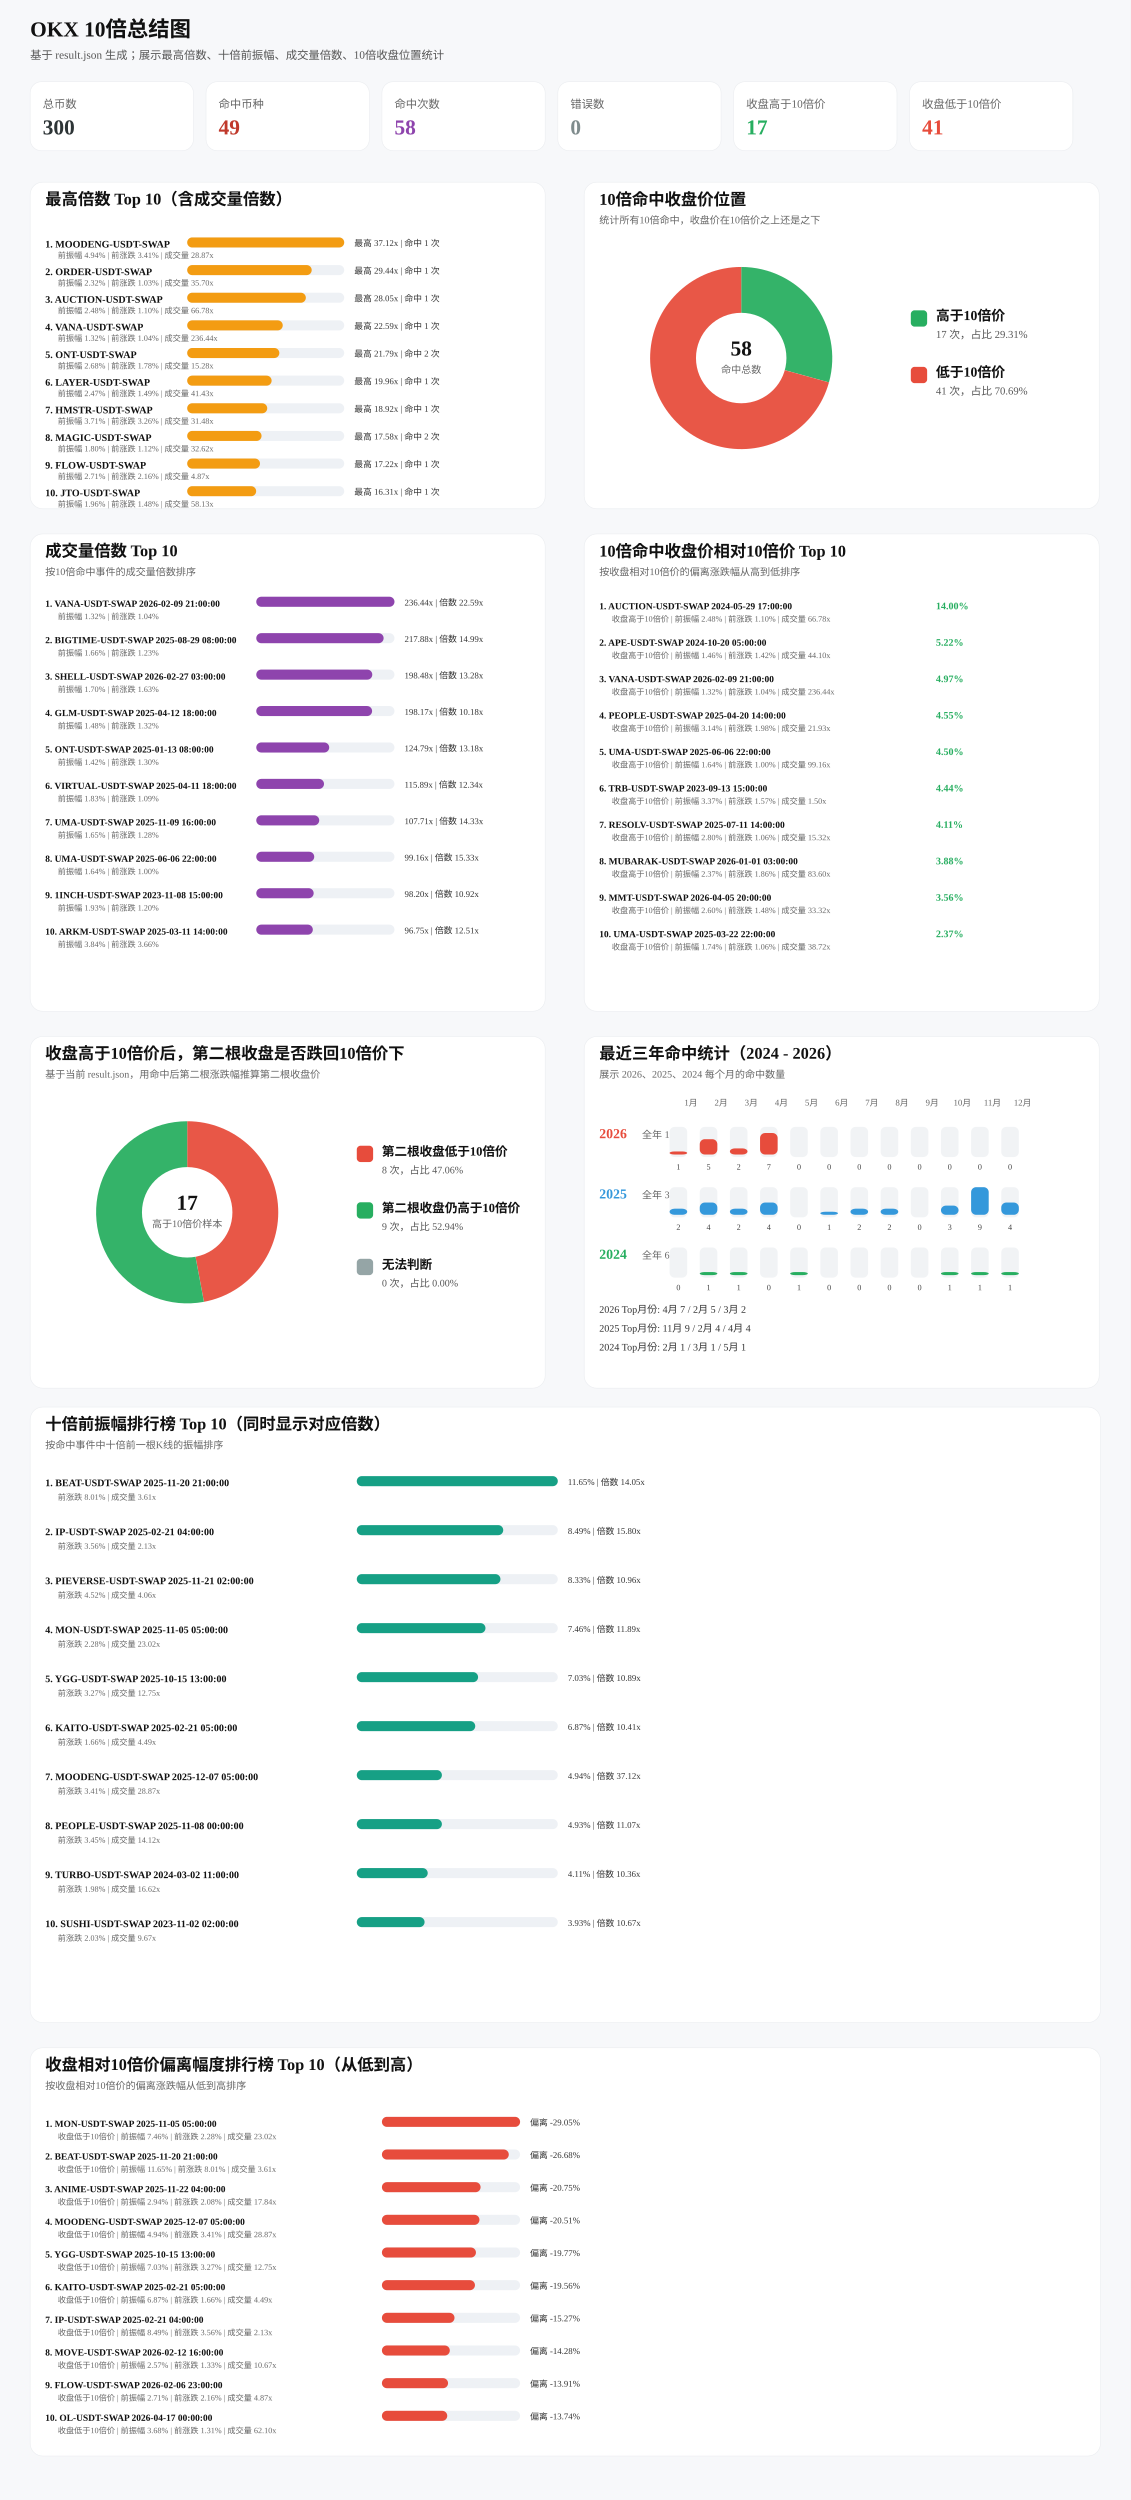
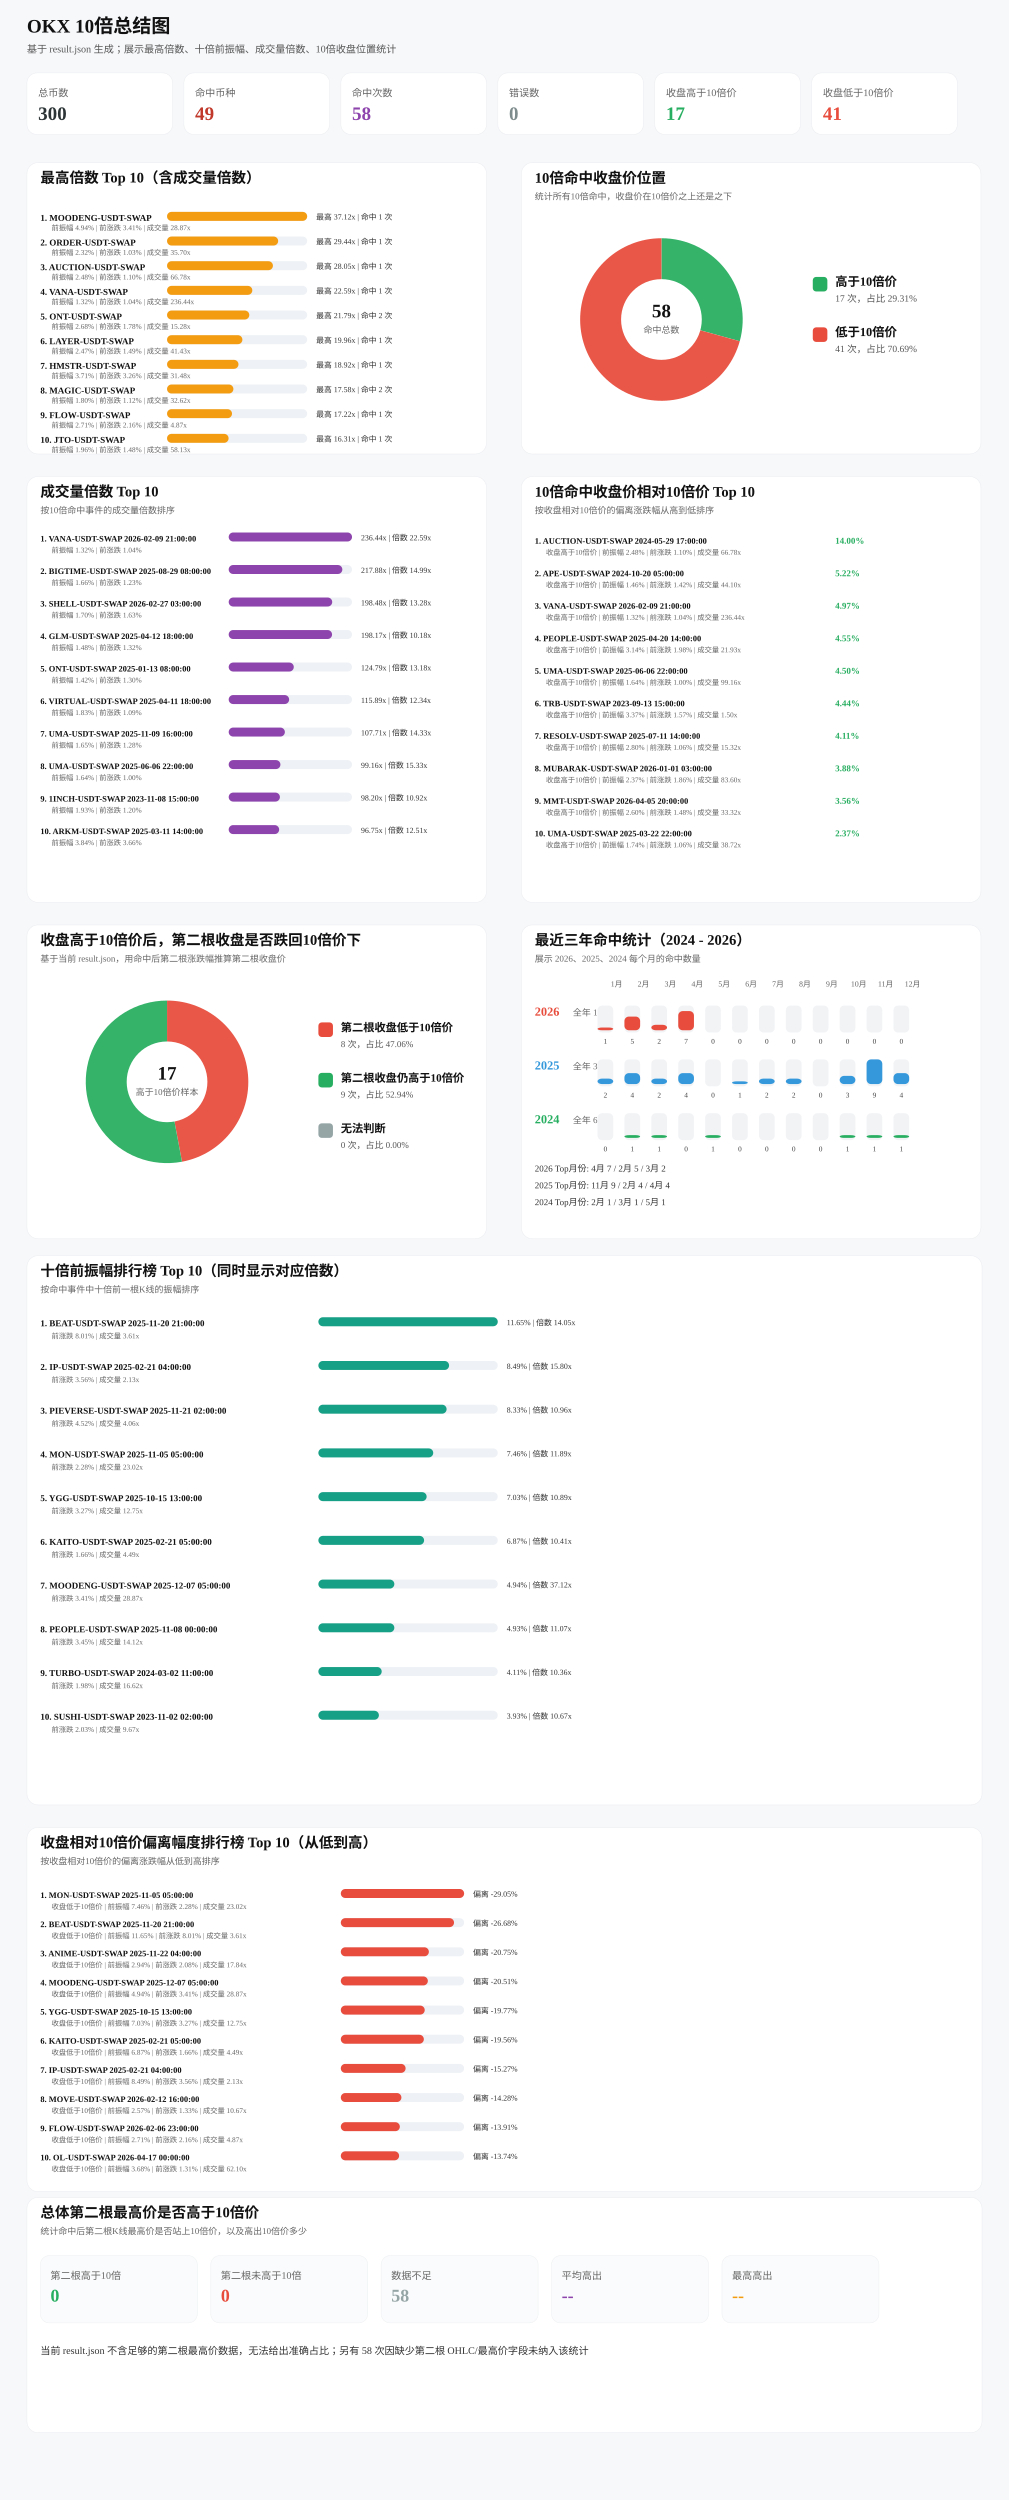
- <svg xmlns="http://www.w3.org/2000/svg" width="1800" height="3980" viewBox="0 0 1800 3980">
+ <svg xmlns="http://www.w3.org/2000/svg" width="1800" height="4460" viewBox="0 0 1800 4460">
  <rect width="100%" height="100%" fill="#f7f8fa" />
  <text x="48" y="58" font-size="34" font-weight="700" fill="#111111">OKX 10倍总结图</text>
  <text x="48" y="94" font-size="18" fill="#555555">基于 result.json 生成；展示最高倍数、十倍前振幅、成交量倍数、10倍收盘位置统计</text>
  <rect x="48" y="130" width="260" height="110" rx="18" fill="#ffffff" stroke="#ebedf0" />
  <text x="68" y="172" font-size="18" fill="#666666">总币数</text>
  <text x="68" y="214" font-size="34" font-weight="700" fill="#2d3436">300</text>
  <rect x="328" y="130" width="260" height="110" rx="18" fill="#ffffff" stroke="#ebedf0" />
  <text x="348" y="172" font-size="18" fill="#666666">命中币种</text>
  <text x="348" y="214" font-size="34" font-weight="700" fill="#c0392b">49</text>
  <rect x="608" y="130" width="260" height="110" rx="18" fill="#ffffff" stroke="#ebedf0" />
  <text x="628" y="172" font-size="18" fill="#666666">命中次数</text>
  <text x="628" y="214" font-size="34" font-weight="700" fill="#8e44ad">58</text>
  <rect x="888" y="130" width="260" height="110" rx="18" fill="#ffffff" stroke="#ebedf0" />
  <text x="908" y="172" font-size="18" fill="#666666">错误数</text>
  <text x="908" y="214" font-size="34" font-weight="700" fill="#7f8c8d">0</text>
  <rect x="1168" y="130" width="260" height="110" rx="18" fill="#ffffff" stroke="#ebedf0" />
  <text x="1188" y="172" font-size="18" fill="#666666">收盘高于10倍价</text>
  <text x="1188" y="214" font-size="34" font-weight="700" fill="#27ae60">17</text>
  <rect x="1448" y="130" width="260" height="110" rx="18" fill="#ffffff" stroke="#ebedf0" />
  <text x="1468" y="172" font-size="18" fill="#666666">收盘低于10倍价</text>
  <text x="1468" y="214" font-size="34" font-weight="700" fill="#e74c3c">41</text>
  <rect x="48" y="290" width="820" height="520" rx="20" fill="#ffffff" stroke="#ebedf0" />
  <text x="72" y="326" font-size="26" font-weight="700" fill="#111111">最高倍数 Top 10（含成交量倍数）</text>
  <text x="72" y="394" font-size="16" font-weight="600" fill="#111111">1. MOODENG-USDT-SWAP</text>
  <rect x="298" y="378" width="250" height="16" rx="8" fill="#eef1f5" />
  <rect x="298" y="378" width="250.00" height="16" rx="8" fill="#f39c12" />
  <text x="564" y="392" font-size="14" fill="#333333">最高 37.12x | 命中 1 次</text>
  <text x="92" y="411" font-size="13" fill="#666666">前振幅 4.94% | 前涨跌 3.41% | 成交量 28.87x</text>
  <text x="72" y="438" font-size="16" font-weight="600" fill="#111111">2. ORDER-USDT-SWAP</text>
  <rect x="298" y="422" width="250" height="16" rx="8" fill="#eef1f5" />
  <rect x="298" y="422" width="198.23" height="16" rx="8" fill="#f39c12" />
  <text x="564" y="436" font-size="14" fill="#333333">最高 29.44x | 命中 1 次</text>
  <text x="92" y="455" font-size="13" fill="#666666">前振幅 2.32% | 前涨跌 1.03% | 成交量 35.70x</text>
  <text x="72" y="482" font-size="16" font-weight="600" fill="#111111">3. AUCTION-USDT-SWAP</text>
  <rect x="298" y="466" width="250" height="16" rx="8" fill="#eef1f5" />
  <rect x="298" y="466" width="188.91" height="16" rx="8" fill="#f39c12" />
  <text x="564" y="480" font-size="14" fill="#333333">最高 28.05x | 命中 1 次</text>
  <text x="92" y="499" font-size="13" fill="#666666">前振幅 2.48% | 前涨跌 1.10% | 成交量 66.78x</text>
  <text x="72" y="526" font-size="16" font-weight="600" fill="#111111">4. VANA-USDT-SWAP</text>
  <rect x="298" y="510" width="250" height="16" rx="8" fill="#eef1f5" />
  <rect x="298" y="510" width="152.13" height="16" rx="8" fill="#f39c12" />
  <text x="564" y="524" font-size="14" fill="#333333">最高 22.59x | 命中 1 次</text>
  <text x="92" y="543" font-size="13" fill="#666666">前振幅 1.32% | 前涨跌 1.04% | 成交量 236.44x</text>
  <text x="72" y="570" font-size="16" font-weight="600" fill="#111111">5. ONT-USDT-SWAP</text>
  <rect x="298" y="554" width="250" height="16" rx="8" fill="#eef1f5" />
  <rect x="298" y="554" width="146.73" height="16" rx="8" fill="#f39c12" />
  <text x="564" y="568" font-size="14" fill="#333333">最高 21.79x | 命中 2 次</text>
  <text x="92" y="587" font-size="13" fill="#666666">前振幅 2.68% | 前涨跌 1.78% | 成交量 15.28x</text>
  <text x="72" y="614" font-size="16" font-weight="600" fill="#111111">6. LAYER-USDT-SWAP</text>
  <rect x="298" y="598" width="250" height="16" rx="8" fill="#eef1f5" />
  <rect x="298" y="598" width="134.43" height="16" rx="8" fill="#f39c12" />
  <text x="564" y="612" font-size="14" fill="#333333">最高 19.96x | 命中 1 次</text>
  <text x="92" y="631" font-size="13" fill="#666666">前振幅 2.47% | 前涨跌 1.49% | 成交量 41.43x</text>
  <text x="72" y="658" font-size="16" font-weight="600" fill="#111111">7. HMSTR-USDT-SWAP</text>
  <rect x="298" y="642" width="250" height="16" rx="8" fill="#eef1f5" />
  <rect x="298" y="642" width="127.43" height="16" rx="8" fill="#f39c12" />
  <text x="564" y="656" font-size="14" fill="#333333">最高 18.92x | 命中 1 次</text>
  <text x="92" y="675" font-size="13" fill="#666666">前振幅 3.71% | 前涨跌 3.26% | 成交量 31.48x</text>
  <text x="72" y="702" font-size="16" font-weight="600" fill="#111111">8. MAGIC-USDT-SWAP</text>
  <rect x="298" y="686" width="250" height="16" rx="8" fill="#eef1f5" />
  <rect x="298" y="686" width="118.38" height="16" rx="8" fill="#f39c12" />
  <text x="564" y="700" font-size="14" fill="#333333">最高 17.58x | 命中 2 次</text>
  <text x="92" y="719" font-size="13" fill="#666666">前振幅 1.80% | 前涨跌 1.12% | 成交量 32.62x</text>
  <text x="72" y="746" font-size="16" font-weight="600" fill="#111111">9. FLOW-USDT-SWAP</text>
  <rect x="298" y="730" width="250" height="16" rx="8" fill="#eef1f5" />
  <rect x="298" y="730" width="115.93" height="16" rx="8" fill="#f39c12" />
  <text x="564" y="744" font-size="14" fill="#333333">最高 17.22x | 命中 1 次</text>
  <text x="92" y="763" font-size="13" fill="#666666">前振幅 2.71% | 前涨跌 2.16% | 成交量 4.87x</text>
  <text x="72" y="790" font-size="16" font-weight="600" fill="#111111">10. JTO-USDT-SWAP</text>
  <rect x="298" y="774" width="250" height="16" rx="8" fill="#eef1f5" />
  <rect x="298" y="774" width="109.81" height="16" rx="8" fill="#f39c12" />
  <text x="564" y="788" font-size="14" fill="#333333">最高 16.31x | 命中 1 次</text>
  <text x="92" y="807" font-size="13" fill="#666666">前振幅 1.96% | 前涨跌 1.48% | 成交量 58.13x</text>
  <rect x="930" y="290" width="820" height="520" rx="20" fill="#ffffff" stroke="#ebedf0" />
  <text x="954" y="326" font-size="26" font-weight="700" fill="#111111">10倍命中收盘价位置</text>
  <text x="954" y="356" font-size="16" fill="#666666">统计所有10倍命中，收盘价在10倍价之上还是之下</text>
  <path d="M 1180.00 570.00 L 1180.00 425.00 A 145 145 0 0 1 1319.71 608.79 Z" fill="#27ae60" opacity="0.94" />
  <path d="M 1180.00 570.00 L 1319.71 608.79 A 145 145 0 1 1 1180.00 425.00 Z" fill="#e74c3c" opacity="0.94" />
  <circle cx="1180" cy="570" r="72" fill="#ffffff" />
  <text x="1180" y="566" font-size="34" font-weight="700" fill="#111111" text-anchor="middle">58</text>
  <text x="1180" y="594" font-size="16" fill="#666666" text-anchor="middle">命中总数</text>
  <rect x="1450" y="494" width="26" height="26" rx="6" fill="#27ae60" />
  <text x="1490" y="510" font-size="22" font-weight="600" fill="#111111">高于10倍价</text>
  <text x="1490" y="538" font-size="17" fill="#555555">17 次，占比 29.31%</text>
  <rect x="1450" y="584" width="26" height="26" rx="6" fill="#e74c3c" />
  <text x="1490" y="600" font-size="22" font-weight="600" fill="#111111">低于10倍价</text>
  <text x="1490" y="628" font-size="17" fill="#555555">41 次，占比 70.69%</text>
  <rect x="48" y="850" width="820" height="760" rx="20" fill="#ffffff" stroke="#ebedf0" />
  <text x="72" y="886" font-size="26" font-weight="700" fill="#111111">成交量倍数 Top 10</text>
  <text x="72" y="916" font-size="16" fill="#666666">按10倍命中事件的成交量倍数排序</text>
  <text x="72" y="966" font-size="15" font-weight="600" fill="#111111">1. VANA-USDT-SWAP 2026-02-09 21:00:00</text>
  <rect x="408" y="950" width="220" height="16" rx="8" fill="#eef1f5" />
  <rect x="408" y="950" width="220.00" height="16" rx="8" fill="#8e44ad" />
  <text x="644" y="964" font-size="14" fill="#333333">236.44x | 倍数 22.59x</text>
  <text x="92" y="986" font-size="13" fill="#666666">前振幅 1.32% | 前涨跌 1.04%</text>
  <text x="72" y="1024" font-size="15" font-weight="600" fill="#111111">2. BIGTIME-USDT-SWAP 2025-08-29 08:00:00</text>
  <rect x="408" y="1008" width="220" height="16" rx="8" fill="#eef1f5" />
  <rect x="408" y="1008" width="202.73" height="16" rx="8" fill="#8e44ad" />
  <text x="644" y="1022" font-size="14" fill="#333333">217.88x | 倍数 14.99x</text>
  <text x="92" y="1044" font-size="13" fill="#666666">前振幅 1.66% | 前涨跌 1.23%</text>
  <text x="72" y="1082" font-size="15" font-weight="600" fill="#111111">3. SHELL-USDT-SWAP 2026-02-27 03:00:00</text>
  <rect x="408" y="1066" width="220" height="16" rx="8" fill="#eef1f5" />
  <rect x="408" y="1066" width="184.68" height="16" rx="8" fill="#8e44ad" />
  <text x="644" y="1080" font-size="14" fill="#333333">198.48x | 倍数 13.28x</text>
  <text x="92" y="1102" font-size="13" fill="#666666">前振幅 1.70% | 前涨跌 1.63%</text>
  <text x="72" y="1140" font-size="15" font-weight="600" fill="#111111">4. GLM-USDT-SWAP 2025-04-12 18:00:00</text>
  <rect x="408" y="1124" width="220" height="16" rx="8" fill="#eef1f5" />
  <rect x="408" y="1124" width="184.39" height="16" rx="8" fill="#8e44ad" />
  <text x="644" y="1138" font-size="14" fill="#333333">198.17x | 倍数 10.18x</text>
  <text x="92" y="1160" font-size="13" fill="#666666">前振幅 1.48% | 前涨跌 1.32%</text>
  <text x="72" y="1198" font-size="15" font-weight="600" fill="#111111">5. ONT-USDT-SWAP 2025-01-13 08:00:00</text>
  <rect x="408" y="1182" width="220" height="16" rx="8" fill="#eef1f5" />
  <rect x="408" y="1182" width="116.11" height="16" rx="8" fill="#8e44ad" />
  <text x="644" y="1196" font-size="14" fill="#333333">124.79x | 倍数 13.18x</text>
  <text x="92" y="1218" font-size="13" fill="#666666">前振幅 1.42% | 前涨跌 1.30%</text>
  <text x="72" y="1256" font-size="15" font-weight="600" fill="#111111">6. VIRTUAL-USDT-SWAP 2025-04-11 18:00:00</text>
  <rect x="408" y="1240" width="220" height="16" rx="8" fill="#eef1f5" />
  <rect x="408" y="1240" width="107.83" height="16" rx="8" fill="#8e44ad" />
  <text x="644" y="1254" font-size="14" fill="#333333">115.89x | 倍数 12.34x</text>
  <text x="92" y="1276" font-size="13" fill="#666666">前振幅 1.83% | 前涨跌 1.09%</text>
  <text x="72" y="1314" font-size="15" font-weight="600" fill="#111111">7. UMA-USDT-SWAP 2025-11-09 16:00:00</text>
  <rect x="408" y="1298" width="220" height="16" rx="8" fill="#eef1f5" />
  <rect x="408" y="1298" width="100.22" height="16" rx="8" fill="#8e44ad" />
  <text x="644" y="1312" font-size="14" fill="#333333">107.71x | 倍数 14.33x</text>
  <text x="92" y="1334" font-size="13" fill="#666666">前振幅 1.65% | 前涨跌 1.28%</text>
  <text x="72" y="1372" font-size="15" font-weight="600" fill="#111111">8. UMA-USDT-SWAP 2025-06-06 22:00:00</text>
  <rect x="408" y="1356" width="220" height="16" rx="8" fill="#eef1f5" />
  <rect x="408" y="1356" width="92.27" height="16" rx="8" fill="#8e44ad" />
  <text x="644" y="1370" font-size="14" fill="#333333">99.16x | 倍数 15.33x</text>
  <text x="92" y="1392" font-size="13" fill="#666666">前振幅 1.64% | 前涨跌 1.00%</text>
  <text x="72" y="1430" font-size="15" font-weight="600" fill="#111111">9. 1INCH-USDT-SWAP 2023-11-08 15:00:00</text>
  <rect x="408" y="1414" width="220" height="16" rx="8" fill="#eef1f5" />
  <rect x="408" y="1414" width="91.37" height="16" rx="8" fill="#8e44ad" />
  <text x="644" y="1428" font-size="14" fill="#333333">98.20x | 倍数 10.92x</text>
  <text x="92" y="1450" font-size="13" fill="#666666">前振幅 1.93% | 前涨跌 1.20%</text>
  <text x="72" y="1488" font-size="15" font-weight="600" fill="#111111">10. ARKM-USDT-SWAP 2025-03-11 14:00:00</text>
  <rect x="408" y="1472" width="220" height="16" rx="8" fill="#eef1f5" />
  <rect x="408" y="1472" width="90.02" height="16" rx="8" fill="#8e44ad" />
  <text x="644" y="1486" font-size="14" fill="#333333">96.75x | 倍数 12.51x</text>
  <text x="92" y="1508" font-size="13" fill="#666666">前振幅 3.84% | 前涨跌 3.66%</text>
  <rect x="930" y="850" width="820" height="760" rx="20" fill="#ffffff" stroke="#ebedf0" />
  <text x="954" y="886" font-size="26" font-weight="700" fill="#111111">10倍命中收盘价相对10倍价 Top 10</text>
  <text x="954" y="916" font-size="16" fill="#666666">按收盘相对10倍价的偏离涨跌幅从高到低排序</text>
  <text x="954" y="970" font-size="15" font-weight="600" fill="#111111">1. AUCTION-USDT-SWAP 2024-05-29 17:00:00</text>
  <text x="1490" y="970" font-size="16" font-weight="600" fill="#27ae60">14.00%</text>
  <text x="974" y="990" font-size="13" fill="#666666">收盘高于10倍价 | 前振幅 2.48% | 前涨跌 1.10% | 成交量 66.78x</text>
  <text x="954" y="1028" font-size="15" font-weight="600" fill="#111111">2. APE-USDT-SWAP 2024-10-20 05:00:00</text>
  <text x="1490" y="1028" font-size="16" font-weight="600" fill="#27ae60">5.22%</text>
  <text x="974" y="1048" font-size="13" fill="#666666">收盘高于10倍价 | 前振幅 1.46% | 前涨跌 1.42% | 成交量 44.10x</text>
  <text x="954" y="1086" font-size="15" font-weight="600" fill="#111111">3. VANA-USDT-SWAP 2026-02-09 21:00:00</text>
  <text x="1490" y="1086" font-size="16" font-weight="600" fill="#27ae60">4.97%</text>
  <text x="974" y="1106" font-size="13" fill="#666666">收盘高于10倍价 | 前振幅 1.32% | 前涨跌 1.04% | 成交量 236.44x</text>
  <text x="954" y="1144" font-size="15" font-weight="600" fill="#111111">4. PEOPLE-USDT-SWAP 2025-04-20 14:00:00</text>
  <text x="1490" y="1144" font-size="16" font-weight="600" fill="#27ae60">4.55%</text>
  <text x="974" y="1164" font-size="13" fill="#666666">收盘高于10倍价 | 前振幅 3.14% | 前涨跌 1.98% | 成交量 21.93x</text>
  <text x="954" y="1202" font-size="15" font-weight="600" fill="#111111">5. UMA-USDT-SWAP 2025-06-06 22:00:00</text>
  <text x="1490" y="1202" font-size="16" font-weight="600" fill="#27ae60">4.50%</text>
  <text x="974" y="1222" font-size="13" fill="#666666">收盘高于10倍价 | 前振幅 1.64% | 前涨跌 1.00% | 成交量 99.16x</text>
  <text x="954" y="1260" font-size="15" font-weight="600" fill="#111111">6. TRB-USDT-SWAP 2023-09-13 15:00:00</text>
  <text x="1490" y="1260" font-size="16" font-weight="600" fill="#27ae60">4.44%</text>
  <text x="974" y="1280" font-size="13" fill="#666666">收盘高于10倍价 | 前振幅 3.37% | 前涨跌 1.57% | 成交量 1.50x</text>
  <text x="954" y="1318" font-size="15" font-weight="600" fill="#111111">7. RESOLV-USDT-SWAP 2025-07-11 14:00:00</text>
  <text x="1490" y="1318" font-size="16" font-weight="600" fill="#27ae60">4.11%</text>
  <text x="974" y="1338" font-size="13" fill="#666666">收盘高于10倍价 | 前振幅 2.80% | 前涨跌 1.06% | 成交量 15.32x</text>
  <text x="954" y="1376" font-size="15" font-weight="600" fill="#111111">8. MUBARAK-USDT-SWAP 2026-01-01 03:00:00</text>
  <text x="1490" y="1376" font-size="16" font-weight="600" fill="#27ae60">3.88%</text>
  <text x="974" y="1396" font-size="13" fill="#666666">收盘高于10倍价 | 前振幅 2.37% | 前涨跌 1.86% | 成交量 83.60x</text>
  <text x="954" y="1434" font-size="15" font-weight="600" fill="#111111">9. MMT-USDT-SWAP 2026-04-05 20:00:00</text>
  <text x="1490" y="1434" font-size="16" font-weight="600" fill="#27ae60">3.56%</text>
  <text x="974" y="1454" font-size="13" fill="#666666">收盘高于10倍价 | 前振幅 2.60% | 前涨跌 1.48% | 成交量 33.32x</text>
  <text x="954" y="1492" font-size="15" font-weight="600" fill="#111111">10. UMA-USDT-SWAP 2025-03-22 22:00:00</text>
  <text x="1490" y="1492" font-size="16" font-weight="600" fill="#27ae60">2.37%</text>
  <text x="974" y="1512" font-size="13" fill="#666666">收盘高于10倍价 | 前振幅 1.74% | 前涨跌 1.06% | 成交量 38.72x</text>
  <rect x="48" y="1650" width="820" height="560" rx="20" fill="#ffffff" stroke="#ebedf0" />
  <text x="72" y="1686" font-size="26" font-weight="700" fill="#111111">收盘高于10倍价后，第二根收盘是否跌回10倍价下</text>
  <text x="72" y="1716" font-size="16" fill="#666666">基于当前 result.json，用命中后第二根涨跌幅推算第二根收盘价</text>
  <path d="M 298.00 1930.00 L 298.00 1785.00 A 145 145 0 0 1 324.64 2072.53 Z" fill="#e74c3c" opacity="0.94" />
  <path d="M 298.00 1930.00 L 324.64 2072.53 A 145 145 0 1 1 298.00 1785.00 Z" fill="#27ae60" opacity="0.94" />
  <circle cx="298" cy="1930" r="72" fill="#ffffff" />
  <text x="298" y="1926" font-size="34" font-weight="700" fill="#111111" text-anchor="middle">17</text>
  <text x="298" y="1954" font-size="16" fill="#666666" text-anchor="middle">高于10倍价样本</text>
  <rect x="568" y="1824" width="26" height="26" rx="6" fill="#e74c3c" />
  <text x="608" y="1840" font-size="20" font-weight="600" fill="#111111">第二根收盘低于10倍价</text>
  <text x="608" y="1868" font-size="16" fill="#555555">8 次，占比 47.06%</text>
  <rect x="568" y="1914" width="26" height="26" rx="6" fill="#27ae60" />
  <text x="608" y="1930" font-size="20" font-weight="600" fill="#111111">第二根收盘仍高于10倍价</text>
  <text x="608" y="1958" font-size="16" fill="#555555">9 次，占比 52.94%</text>
  <rect x="568" y="2004" width="26" height="26" rx="6" fill="#95a5a6" />
  <text x="608" y="2020" font-size="20" font-weight="600" fill="#111111">无法判断</text>
  <text x="608" y="2048" font-size="16" fill="#555555">0 次，占比 0.00%</text>
+   <rect x="48" y="3920" width="1704" height="420" rx="20" fill="#ffffff" stroke="#ebedf0" />
+   <text x="72" y="3956" font-size="26" font-weight="700" fill="#111111">总体第二根最高价是否高于10倍价</text>
+   <text x="72" y="3986" font-size="16" fill="#666666">统计命中后第二根K线最高价是否站上10倍价，以及高出10倍价多少</text>
+   <rect x="72" y="4024" width="280" height="120" rx="16" fill="#fafbfc" stroke="#edf0f2" />
+   <text x="90" y="4066" font-size="18" fill="#666666">第二根高于10倍</text>
+   <text x="90" y="4106" font-size="32" font-weight="700" fill="#27ae60">0</text>
+   <rect x="376" y="4024" width="280" height="120" rx="16" fill="#fafbfc" stroke="#edf0f2" />
+   <text x="394" y="4066" font-size="18" fill="#666666">第二根未高于10倍</text>
+   <text x="394" y="4106" font-size="32" font-weight="700" fill="#e74c3c">0</text>
+   <rect x="680" y="4024" width="280" height="120" rx="16" fill="#fafbfc" stroke="#edf0f2" />
+   <text x="698" y="4066" font-size="18" fill="#666666">数据不足</text>
+   <text x="698" y="4106" font-size="32" font-weight="700" fill="#95a5a6">58</text>
+   <rect x="984" y="4024" width="280" height="120" rx="16" fill="#fafbfc" stroke="#edf0f2" />
+   <text x="1002" y="4066" font-size="18" fill="#666666">平均高出</text>
+   <text x="1002" y="4106" font-size="32" font-weight="700" fill="#8e44ad">--</text>
+   <rect x="1288" y="4024" width="280" height="120" rx="16" fill="#fafbfc" stroke="#edf0f2" />
+   <text x="1306" y="4066" font-size="18" fill="#666666">最高高出</text>
+   <text x="1306" y="4106" font-size="32" font-weight="700" fill="#f39c12">--</text>
+   <text x="72" y="4200" font-size="18" fill="#333333">当前 result.json 不含足够的第二根最高价数据，无法给出准确占比；另有 58 次因缺少第二根 OHLC/最高价字段未纳入该统计</text>
  <rect x="930" y="1650" width="820" height="560" rx="20" fill="#ffffff" stroke="#ebedf0" />
  <text x="954" y="1686" font-size="26" font-weight="700" fill="#111111">最近三年命中统计（2024 - 2026）</text>
  <text x="954" y="1716" font-size="16" fill="#666666">展示 2026、2025、2024 每个月的命中数量</text>
  <text x="1100" y="1760" font-size="14" fill="#666666" text-anchor="middle">1月</text>
  <text x="1148" y="1760" font-size="14" fill="#666666" text-anchor="middle">2月</text>
  <text x="1196" y="1760" font-size="14" fill="#666666" text-anchor="middle">3月</text>
  <text x="1244" y="1760" font-size="14" fill="#666666" text-anchor="middle">4月</text>
  <text x="1292" y="1760" font-size="14" fill="#666666" text-anchor="middle">5月</text>
  <text x="1340" y="1760" font-size="14" fill="#666666" text-anchor="middle">6月</text>
  <text x="1388" y="1760" font-size="14" fill="#666666" text-anchor="middle">7月</text>
  <text x="1436" y="1760" font-size="14" fill="#666666" text-anchor="middle">8月</text>
  <text x="1484" y="1760" font-size="14" fill="#666666" text-anchor="middle">9月</text>
  <text x="1532" y="1760" font-size="14" fill="#666666" text-anchor="middle">10月</text>
  <text x="1580" y="1760" font-size="14" fill="#666666" text-anchor="middle">11月</text>
  <text x="1628" y="1760" font-size="14" fill="#666666" text-anchor="middle">12月</text>
  <text x="954" y="1812" font-size="22" font-weight="700" fill="#e74c3c">2026</text>
  <text x="1022" y="1812" font-size="16" fill="#666666">全年 15 次</text>
  <rect x="1066" y="1794" width="28" height="48" rx="8" fill="#f1f3f5" />
  <rect x="1066" y="1833.11" width="28" height="4.89" rx="8" fill="#e74c3c" />
  <text x="1080" y="1862" font-size="13" fill="#444444" text-anchor="middle">1</text>
  <rect x="1114" y="1794" width="28" height="48" rx="8" fill="#f1f3f5" />
  <rect x="1114" y="1813.56" width="28" height="24.44" rx="8" fill="#e74c3c" />
  <text x="1128" y="1862" font-size="13" fill="#444444" text-anchor="middle">5</text>
  <rect x="1162" y="1794" width="28" height="48" rx="8" fill="#f1f3f5" />
  <rect x="1162" y="1828.22" width="28" height="9.78" rx="8" fill="#e74c3c" />
  <text x="1176" y="1862" font-size="13" fill="#444444" text-anchor="middle">2</text>
  <rect x="1210" y="1794" width="28" height="48" rx="8" fill="#f1f3f5" />
  <rect x="1210" y="1803.78" width="28" height="34.22" rx="8" fill="#e74c3c" />
  <text x="1224" y="1862" font-size="13" fill="#444444" text-anchor="middle">7</text>
  <rect x="1258" y="1794" width="28" height="48" rx="8" fill="#f1f3f5" />
  <rect x="1258" y="1838.00" width="28" height="0.00" rx="8" fill="#e74c3c" />
  <text x="1272" y="1862" font-size="13" fill="#444444" text-anchor="middle">0</text>
  <rect x="1306" y="1794" width="28" height="48" rx="8" fill="#f1f3f5" />
  <rect x="1306" y="1838.00" width="28" height="0.00" rx="8" fill="#e74c3c" />
  <text x="1320" y="1862" font-size="13" fill="#444444" text-anchor="middle">0</text>
  <rect x="1354" y="1794" width="28" height="48" rx="8" fill="#f1f3f5" />
  <rect x="1354" y="1838.00" width="28" height="0.00" rx="8" fill="#e74c3c" />
  <text x="1368" y="1862" font-size="13" fill="#444444" text-anchor="middle">0</text>
  <rect x="1402" y="1794" width="28" height="48" rx="8" fill="#f1f3f5" />
  <rect x="1402" y="1838.00" width="28" height="0.00" rx="8" fill="#e74c3c" />
  <text x="1416" y="1862" font-size="13" fill="#444444" text-anchor="middle">0</text>
  <rect x="1450" y="1794" width="28" height="48" rx="8" fill="#f1f3f5" />
  <rect x="1450" y="1838.00" width="28" height="0.00" rx="8" fill="#e74c3c" />
  <text x="1464" y="1862" font-size="13" fill="#444444" text-anchor="middle">0</text>
  <rect x="1498" y="1794" width="28" height="48" rx="8" fill="#f1f3f5" />
  <rect x="1498" y="1838.00" width="28" height="0.00" rx="8" fill="#e74c3c" />
  <text x="1512" y="1862" font-size="13" fill="#444444" text-anchor="middle">0</text>
  <rect x="1546" y="1794" width="28" height="48" rx="8" fill="#f1f3f5" />
  <rect x="1546" y="1838.00" width="28" height="0.00" rx="8" fill="#e74c3c" />
  <text x="1560" y="1862" font-size="13" fill="#444444" text-anchor="middle">0</text>
  <rect x="1594" y="1794" width="28" height="48" rx="8" fill="#f1f3f5" />
  <rect x="1594" y="1838.00" width="28" height="0.00" rx="8" fill="#e74c3c" />
  <text x="1608" y="1862" font-size="13" fill="#444444" text-anchor="middle">0</text>
  <text x="954" y="1908" font-size="22" font-weight="700" fill="#3498db">2025</text>
  <text x="1022" y="1908" font-size="16" fill="#666666">全年 33 次</text>
  <rect x="1066" y="1890" width="28" height="48" rx="8" fill="#f1f3f5" />
  <rect x="1066" y="1924.22" width="28" height="9.78" rx="8" fill="#3498db" />
  <text x="1080" y="1958" font-size="13" fill="#444444" text-anchor="middle">2</text>
  <rect x="1114" y="1890" width="28" height="48" rx="8" fill="#f1f3f5" />
  <rect x="1114" y="1914.44" width="28" height="19.56" rx="8" fill="#3498db" />
  <text x="1128" y="1958" font-size="13" fill="#444444" text-anchor="middle">4</text>
  <rect x="1162" y="1890" width="28" height="48" rx="8" fill="#f1f3f5" />
  <rect x="1162" y="1924.22" width="28" height="9.78" rx="8" fill="#3498db" />
  <text x="1176" y="1958" font-size="13" fill="#444444" text-anchor="middle">2</text>
  <rect x="1210" y="1890" width="28" height="48" rx="8" fill="#f1f3f5" />
  <rect x="1210" y="1914.44" width="28" height="19.56" rx="8" fill="#3498db" />
  <text x="1224" y="1958" font-size="13" fill="#444444" text-anchor="middle">4</text>
  <rect x="1258" y="1890" width="28" height="48" rx="8" fill="#f1f3f5" />
  <rect x="1258" y="1934.00" width="28" height="0.00" rx="8" fill="#3498db" />
  <text x="1272" y="1958" font-size="13" fill="#444444" text-anchor="middle">0</text>
  <rect x="1306" y="1890" width="28" height="48" rx="8" fill="#f1f3f5" />
  <rect x="1306" y="1929.11" width="28" height="4.89" rx="8" fill="#3498db" />
  <text x="1320" y="1958" font-size="13" fill="#444444" text-anchor="middle">1</text>
  <rect x="1354" y="1890" width="28" height="48" rx="8" fill="#f1f3f5" />
  <rect x="1354" y="1924.22" width="28" height="9.78" rx="8" fill="#3498db" />
  <text x="1368" y="1958" font-size="13" fill="#444444" text-anchor="middle">2</text>
  <rect x="1402" y="1890" width="28" height="48" rx="8" fill="#f1f3f5" />
  <rect x="1402" y="1924.22" width="28" height="9.78" rx="8" fill="#3498db" />
  <text x="1416" y="1958" font-size="13" fill="#444444" text-anchor="middle">2</text>
  <rect x="1450" y="1890" width="28" height="48" rx="8" fill="#f1f3f5" />
  <rect x="1450" y="1934.00" width="28" height="0.00" rx="8" fill="#3498db" />
  <text x="1464" y="1958" font-size="13" fill="#444444" text-anchor="middle">0</text>
  <rect x="1498" y="1890" width="28" height="48" rx="8" fill="#f1f3f5" />
  <rect x="1498" y="1919.33" width="28" height="14.67" rx="8" fill="#3498db" />
  <text x="1512" y="1958" font-size="13" fill="#444444" text-anchor="middle">3</text>
  <rect x="1546" y="1890" width="28" height="48" rx="8" fill="#f1f3f5" />
  <rect x="1546" y="1890.00" width="28" height="44.00" rx="8" fill="#3498db" />
  <text x="1560" y="1958" font-size="13" fill="#444444" text-anchor="middle">9</text>
  <rect x="1594" y="1890" width="28" height="48" rx="8" fill="#f1f3f5" />
  <rect x="1594" y="1914.44" width="28" height="19.56" rx="8" fill="#3498db" />
  <text x="1608" y="1958" font-size="13" fill="#444444" text-anchor="middle">4</text>
  <text x="954" y="2004" font-size="22" font-weight="700" fill="#27ae60">2024</text>
  <text x="1022" y="2004" font-size="16" fill="#666666">全年 6 次</text>
  <rect x="1066" y="1986" width="28" height="48" rx="8" fill="#f1f3f5" />
  <rect x="1066" y="2030.00" width="28" height="0.00" rx="8" fill="#27ae60" />
  <text x="1080" y="2054" font-size="13" fill="#444444" text-anchor="middle">0</text>
  <rect x="1114" y="1986" width="28" height="48" rx="8" fill="#f1f3f5" />
  <rect x="1114" y="2025.11" width="28" height="4.89" rx="8" fill="#27ae60" />
  <text x="1128" y="2054" font-size="13" fill="#444444" text-anchor="middle">1</text>
  <rect x="1162" y="1986" width="28" height="48" rx="8" fill="#f1f3f5" />
  <rect x="1162" y="2025.11" width="28" height="4.89" rx="8" fill="#27ae60" />
  <text x="1176" y="2054" font-size="13" fill="#444444" text-anchor="middle">1</text>
  <rect x="1210" y="1986" width="28" height="48" rx="8" fill="#f1f3f5" />
  <rect x="1210" y="2030.00" width="28" height="0.00" rx="8" fill="#27ae60" />
  <text x="1224" y="2054" font-size="13" fill="#444444" text-anchor="middle">0</text>
  <rect x="1258" y="1986" width="28" height="48" rx="8" fill="#f1f3f5" />
  <rect x="1258" y="2025.11" width="28" height="4.89" rx="8" fill="#27ae60" />
  <text x="1272" y="2054" font-size="13" fill="#444444" text-anchor="middle">1</text>
  <rect x="1306" y="1986" width="28" height="48" rx="8" fill="#f1f3f5" />
  <rect x="1306" y="2030.00" width="28" height="0.00" rx="8" fill="#27ae60" />
  <text x="1320" y="2054" font-size="13" fill="#444444" text-anchor="middle">0</text>
  <rect x="1354" y="1986" width="28" height="48" rx="8" fill="#f1f3f5" />
  <rect x="1354" y="2030.00" width="28" height="0.00" rx="8" fill="#27ae60" />
  <text x="1368" y="2054" font-size="13" fill="#444444" text-anchor="middle">0</text>
  <rect x="1402" y="1986" width="28" height="48" rx="8" fill="#f1f3f5" />
  <rect x="1402" y="2030.00" width="28" height="0.00" rx="8" fill="#27ae60" />
  <text x="1416" y="2054" font-size="13" fill="#444444" text-anchor="middle">0</text>
  <rect x="1450" y="1986" width="28" height="48" rx="8" fill="#f1f3f5" />
  <rect x="1450" y="2030.00" width="28" height="0.00" rx="8" fill="#27ae60" />
  <text x="1464" y="2054" font-size="13" fill="#444444" text-anchor="middle">0</text>
  <rect x="1498" y="1986" width="28" height="48" rx="8" fill="#f1f3f5" />
  <rect x="1498" y="2025.11" width="28" height="4.89" rx="8" fill="#27ae60" />
  <text x="1512" y="2054" font-size="13" fill="#444444" text-anchor="middle">1</text>
  <rect x="1546" y="1986" width="28" height="48" rx="8" fill="#f1f3f5" />
  <rect x="1546" y="2025.11" width="28" height="4.89" rx="8" fill="#27ae60" />
  <text x="1560" y="2054" font-size="13" fill="#444444" text-anchor="middle">1</text>
  <rect x="1594" y="1986" width="28" height="48" rx="8" fill="#f1f3f5" />
  <rect x="1594" y="2025.11" width="28" height="4.89" rx="8" fill="#27ae60" />
  <text x="1608" y="2054" font-size="13" fill="#444444" text-anchor="middle">1</text>
  <text x="954" y="2090" font-size="16" fill="#333333">2026 Top月份: 4月 7 / 2月 5 / 3月 2</text>
  <text x="954" y="2120" font-size="16" fill="#333333">2025 Top月份: 11月 9 / 2月 4 / 4月 4</text>
  <text x="954" y="2150" font-size="16" fill="#333333">2024 Top月份: 2月 1 / 3月 1 / 5月 1</text>
  <rect x="48" y="2240" width="1704" height="980" rx="20" fill="#ffffff" stroke="#ebedf0" />
  <text x="72" y="2276" font-size="26" font-weight="700" fill="#111111">十倍前振幅排行榜 Top 10（同时显示对应倍数）</text>
  <text x="72" y="2306" font-size="16" fill="#666666">按命中事件中十倍前一根K线的振幅排序</text>
  <text x="72" y="2366" font-size="16" font-weight="600" fill="#111111">1. BEAT-USDT-SWAP 2025-11-20 21:00:00</text>
  <rect x="568" y="2350" width="320" height="16" rx="8" fill="#eef1f5" />
  <rect x="568" y="2350" width="320.00" height="16" rx="8" fill="#16a085" />
  <text x="904" y="2364" font-size="14" fill="#333333">11.65% | 倍数 14.05x</text>
  <text x="92" y="2388" font-size="13" fill="#666666">前涨跌 8.01% | 成交量 3.61x</text>
  <text x="72" y="2444" font-size="16" font-weight="600" fill="#111111">2. IP-USDT-SWAP 2025-02-21 04:00:00</text>
  <rect x="568" y="2428" width="320" height="16" rx="8" fill="#eef1f5" />
  <rect x="568" y="2428" width="233.15" height="16" rx="8" fill="#16a085" />
  <text x="904" y="2442" font-size="14" fill="#333333">8.49% | 倍数 15.80x</text>
  <text x="92" y="2466" font-size="13" fill="#666666">前涨跌 3.56% | 成交量 2.13x</text>
  <text x="72" y="2522" font-size="16" font-weight="600" fill="#111111">3. PIEVERSE-USDT-SWAP 2025-11-21 02:00:00</text>
  <rect x="568" y="2506" width="320" height="16" rx="8" fill="#eef1f5" />
  <rect x="568" y="2506" width="228.73" height="16" rx="8" fill="#16a085" />
  <text x="904" y="2520" font-size="14" fill="#333333">8.33% | 倍数 10.96x</text>
  <text x="92" y="2544" font-size="13" fill="#666666">前涨跌 4.52% | 成交量 4.06x</text>
  <text x="72" y="2600" font-size="16" font-weight="600" fill="#111111">4. MON-USDT-SWAP 2025-11-05 05:00:00</text>
  <rect x="568" y="2584" width="320" height="16" rx="8" fill="#eef1f5" />
  <rect x="568" y="2584" width="204.88" height="16" rx="8" fill="#16a085" />
  <text x="904" y="2598" font-size="14" fill="#333333">7.46% | 倍数 11.89x</text>
  <text x="92" y="2622" font-size="13" fill="#666666">前涨跌 2.28% | 成交量 23.02x</text>
  <text x="72" y="2678" font-size="16" font-weight="600" fill="#111111">5. YGG-USDT-SWAP 2025-10-15 13:00:00</text>
  <rect x="568" y="2662" width="320" height="16" rx="8" fill="#eef1f5" />
  <rect x="568" y="2662" width="193.12" height="16" rx="8" fill="#16a085" />
  <text x="904" y="2676" font-size="14" fill="#333333">7.03% | 倍数 10.89x</text>
  <text x="92" y="2700" font-size="13" fill="#666666">前涨跌 3.27% | 成交量 12.75x</text>
  <text x="72" y="2756" font-size="16" font-weight="600" fill="#111111">6. KAITO-USDT-SWAP 2025-02-21 05:00:00</text>
  <rect x="568" y="2740" width="320" height="16" rx="8" fill="#eef1f5" />
  <rect x="568" y="2740" width="188.58" height="16" rx="8" fill="#16a085" />
  <text x="904" y="2754" font-size="14" fill="#333333">6.87% | 倍数 10.41x</text>
  <text x="92" y="2778" font-size="13" fill="#666666">前涨跌 1.66% | 成交量 4.49x</text>
  <text x="72" y="2834" font-size="16" font-weight="600" fill="#111111">7. MOODENG-USDT-SWAP 2025-12-07 05:00:00</text>
  <rect x="568" y="2818" width="320" height="16" rx="8" fill="#eef1f5" />
  <rect x="568" y="2818" width="135.51" height="16" rx="8" fill="#16a085" />
  <text x="904" y="2832" font-size="14" fill="#333333">4.94% | 倍数 37.12x</text>
  <text x="92" y="2856" font-size="13" fill="#666666">前涨跌 3.41% | 成交量 28.87x</text>
  <text x="72" y="2912" font-size="16" font-weight="600" fill="#111111">8. PEOPLE-USDT-SWAP 2025-11-08 00:00:00</text>
  <rect x="568" y="2896" width="320" height="16" rx="8" fill="#eef1f5" />
  <rect x="568" y="2896" width="135.50" height="16" rx="8" fill="#16a085" />
  <text x="904" y="2910" font-size="14" fill="#333333">4.93% | 倍数 11.07x</text>
  <text x="92" y="2934" font-size="13" fill="#666666">前涨跌 3.45% | 成交量 14.12x</text>
  <text x="72" y="2990" font-size="16" font-weight="600" fill="#111111">9. TURBO-USDT-SWAP 2024-03-02 11:00:00</text>
  <rect x="568" y="2974" width="320" height="16" rx="8" fill="#eef1f5" />
  <rect x="568" y="2974" width="112.95" height="16" rx="8" fill="#16a085" />
  <text x="904" y="2988" font-size="14" fill="#333333">4.11% | 倍数 10.36x</text>
  <text x="92" y="3012" font-size="13" fill="#666666">前涨跌 1.98% | 成交量 16.62x</text>
  <text x="72" y="3068" font-size="16" font-weight="600" fill="#111111">10. SUSHI-USDT-SWAP 2023-11-02 02:00:00</text>
  <rect x="568" y="3052" width="320" height="16" rx="8" fill="#eef1f5" />
  <rect x="568" y="3052" width="107.94" height="16" rx="8" fill="#16a085" />
  <text x="904" y="3066" font-size="14" fill="#333333">3.93% | 倍数 10.67x</text>
  <text x="92" y="3090" font-size="13" fill="#666666">前涨跌 2.03% | 成交量 9.67x</text>
  <rect x="48" y="3260" width="1704" height="650" rx="20" fill="#ffffff" stroke="#ebedf0" />
  <text x="72" y="3296" font-size="26" font-weight="700" fill="#111111">收盘相对10倍价偏离幅度排行榜 Top 10（从低到高）</text>
  <text x="72" y="3326" font-size="16" fill="#666666">按收盘相对10倍价的偏离涨跌幅从低到高排序</text>
  <text x="72" y="3386" font-size="15" font-weight="600" fill="#111111">1. MON-USDT-SWAP 2025-11-05 05:00:00</text>
  <rect x="608" y="3370" width="220" height="16" rx="8" fill="#eef1f5" />
  <rect x="608" y="3370" width="220.00" height="16" rx="8" fill="#e74c3c" />
  <text x="844" y="3384" font-size="14" fill="#333333">偏离 -29.05%</text>
  <text x="92" y="3406" font-size="13" fill="#666666">收盘低于10倍价 | 前振幅 7.46% | 前涨跌 2.28% | 成交量 23.02x</text>
  <text x="72" y="3438" font-size="15" font-weight="600" fill="#111111">2. BEAT-USDT-SWAP 2025-11-20 21:00:00</text>
  <rect x="608" y="3422" width="220" height="16" rx="8" fill="#eef1f5" />
  <rect x="608" y="3422" width="201.99" height="16" rx="8" fill="#e74c3c" />
  <text x="844" y="3436" font-size="14" fill="#333333">偏离 -26.68%</text>
  <text x="92" y="3458" font-size="13" fill="#666666">收盘低于10倍价 | 前振幅 11.65% | 前涨跌 8.01% | 成交量 3.61x</text>
  <text x="72" y="3490" font-size="15" font-weight="600" fill="#111111">3. ANIME-USDT-SWAP 2025-11-22 04:00:00</text>
  <rect x="608" y="3474" width="220" height="16" rx="8" fill="#eef1f5" />
  <rect x="608" y="3474" width="157.10" height="16" rx="8" fill="#e74c3c" />
  <text x="844" y="3488" font-size="14" fill="#333333">偏离 -20.75%</text>
  <text x="92" y="3510" font-size="13" fill="#666666">收盘低于10倍价 | 前振幅 2.94% | 前涨跌 2.08% | 成交量 17.84x</text>
  <text x="72" y="3542" font-size="15" font-weight="600" fill="#111111">4. MOODENG-USDT-SWAP 2025-12-07 05:00:00</text>
  <rect x="608" y="3526" width="220" height="16" rx="8" fill="#eef1f5" />
  <rect x="608" y="3526" width="155.29" height="16" rx="8" fill="#e74c3c" />
  <text x="844" y="3540" font-size="14" fill="#333333">偏离 -20.51%</text>
  <text x="92" y="3562" font-size="13" fill="#666666">收盘低于10倍价 | 前振幅 4.94% | 前涨跌 3.41% | 成交量 28.87x</text>
  <text x="72" y="3594" font-size="15" font-weight="600" fill="#111111">5. YGG-USDT-SWAP 2025-10-15 13:00:00</text>
  <rect x="608" y="3578" width="220" height="16" rx="8" fill="#eef1f5" />
  <rect x="608" y="3578" width="149.71" height="16" rx="8" fill="#e74c3c" />
  <text x="844" y="3592" font-size="14" fill="#333333">偏离 -19.77%</text>
  <text x="92" y="3614" font-size="13" fill="#666666">收盘低于10倍价 | 前振幅 7.03% | 前涨跌 3.27% | 成交量 12.75x</text>
  <text x="72" y="3646" font-size="15" font-weight="600" fill="#111111">6. KAITO-USDT-SWAP 2025-02-21 05:00:00</text>
  <rect x="608" y="3630" width="220" height="16" rx="8" fill="#eef1f5" />
  <rect x="608" y="3630" width="148.14" height="16" rx="8" fill="#e74c3c" />
  <text x="844" y="3644" font-size="14" fill="#333333">偏离 -19.56%</text>
  <text x="92" y="3666" font-size="13" fill="#666666">收盘低于10倍价 | 前振幅 6.87% | 前涨跌 1.66% | 成交量 4.49x</text>
  <text x="72" y="3698" font-size="15" font-weight="600" fill="#111111">7. IP-USDT-SWAP 2025-02-21 04:00:00</text>
  <rect x="608" y="3682" width="220" height="16" rx="8" fill="#eef1f5" />
  <rect x="608" y="3682" width="115.59" height="16" rx="8" fill="#e74c3c" />
  <text x="844" y="3696" font-size="14" fill="#333333">偏离 -15.27%</text>
  <text x="92" y="3718" font-size="13" fill="#666666">收盘低于10倍价 | 前振幅 8.49% | 前涨跌 3.56% | 成交量 2.13x</text>
  <text x="72" y="3750" font-size="15" font-weight="600" fill="#111111">8. MOVE-USDT-SWAP 2026-02-12 16:00:00</text>
  <rect x="608" y="3734" width="220" height="16" rx="8" fill="#eef1f5" />
  <rect x="608" y="3734" width="108.10" height="16" rx="8" fill="#e74c3c" />
  <text x="844" y="3748" font-size="14" fill="#333333">偏离 -14.28%</text>
  <text x="92" y="3770" font-size="13" fill="#666666">收盘低于10倍价 | 前振幅 2.57% | 前涨跌 1.33% | 成交量 10.67x</text>
  <text x="72" y="3802" font-size="15" font-weight="600" fill="#111111">9. FLOW-USDT-SWAP 2026-02-06 23:00:00</text>
  <rect x="608" y="3786" width="220" height="16" rx="8" fill="#eef1f5" />
  <rect x="608" y="3786" width="105.31" height="16" rx="8" fill="#e74c3c" />
  <text x="844" y="3800" font-size="14" fill="#333333">偏离 -13.91%</text>
  <text x="92" y="3822" font-size="13" fill="#666666">收盘低于10倍价 | 前振幅 2.71% | 前涨跌 2.16% | 成交量 4.87x</text>
  <text x="72" y="3854" font-size="15" font-weight="600" fill="#111111">10. OL-USDT-SWAP 2026-04-17 00:00:00</text>
  <rect x="608" y="3838" width="220" height="16" rx="8" fill="#eef1f5" />
  <rect x="608" y="3838" width="104.02" height="16" rx="8" fill="#e74c3c" />
  <text x="844" y="3852" font-size="14" fill="#333333">偏离 -13.74%</text>
  <text x="92" y="3874" font-size="13" fill="#666666">收盘低于10倍价 | 前振幅 3.68% | 前涨跌 1.31% | 成交量 62.10x</text>
</svg>
